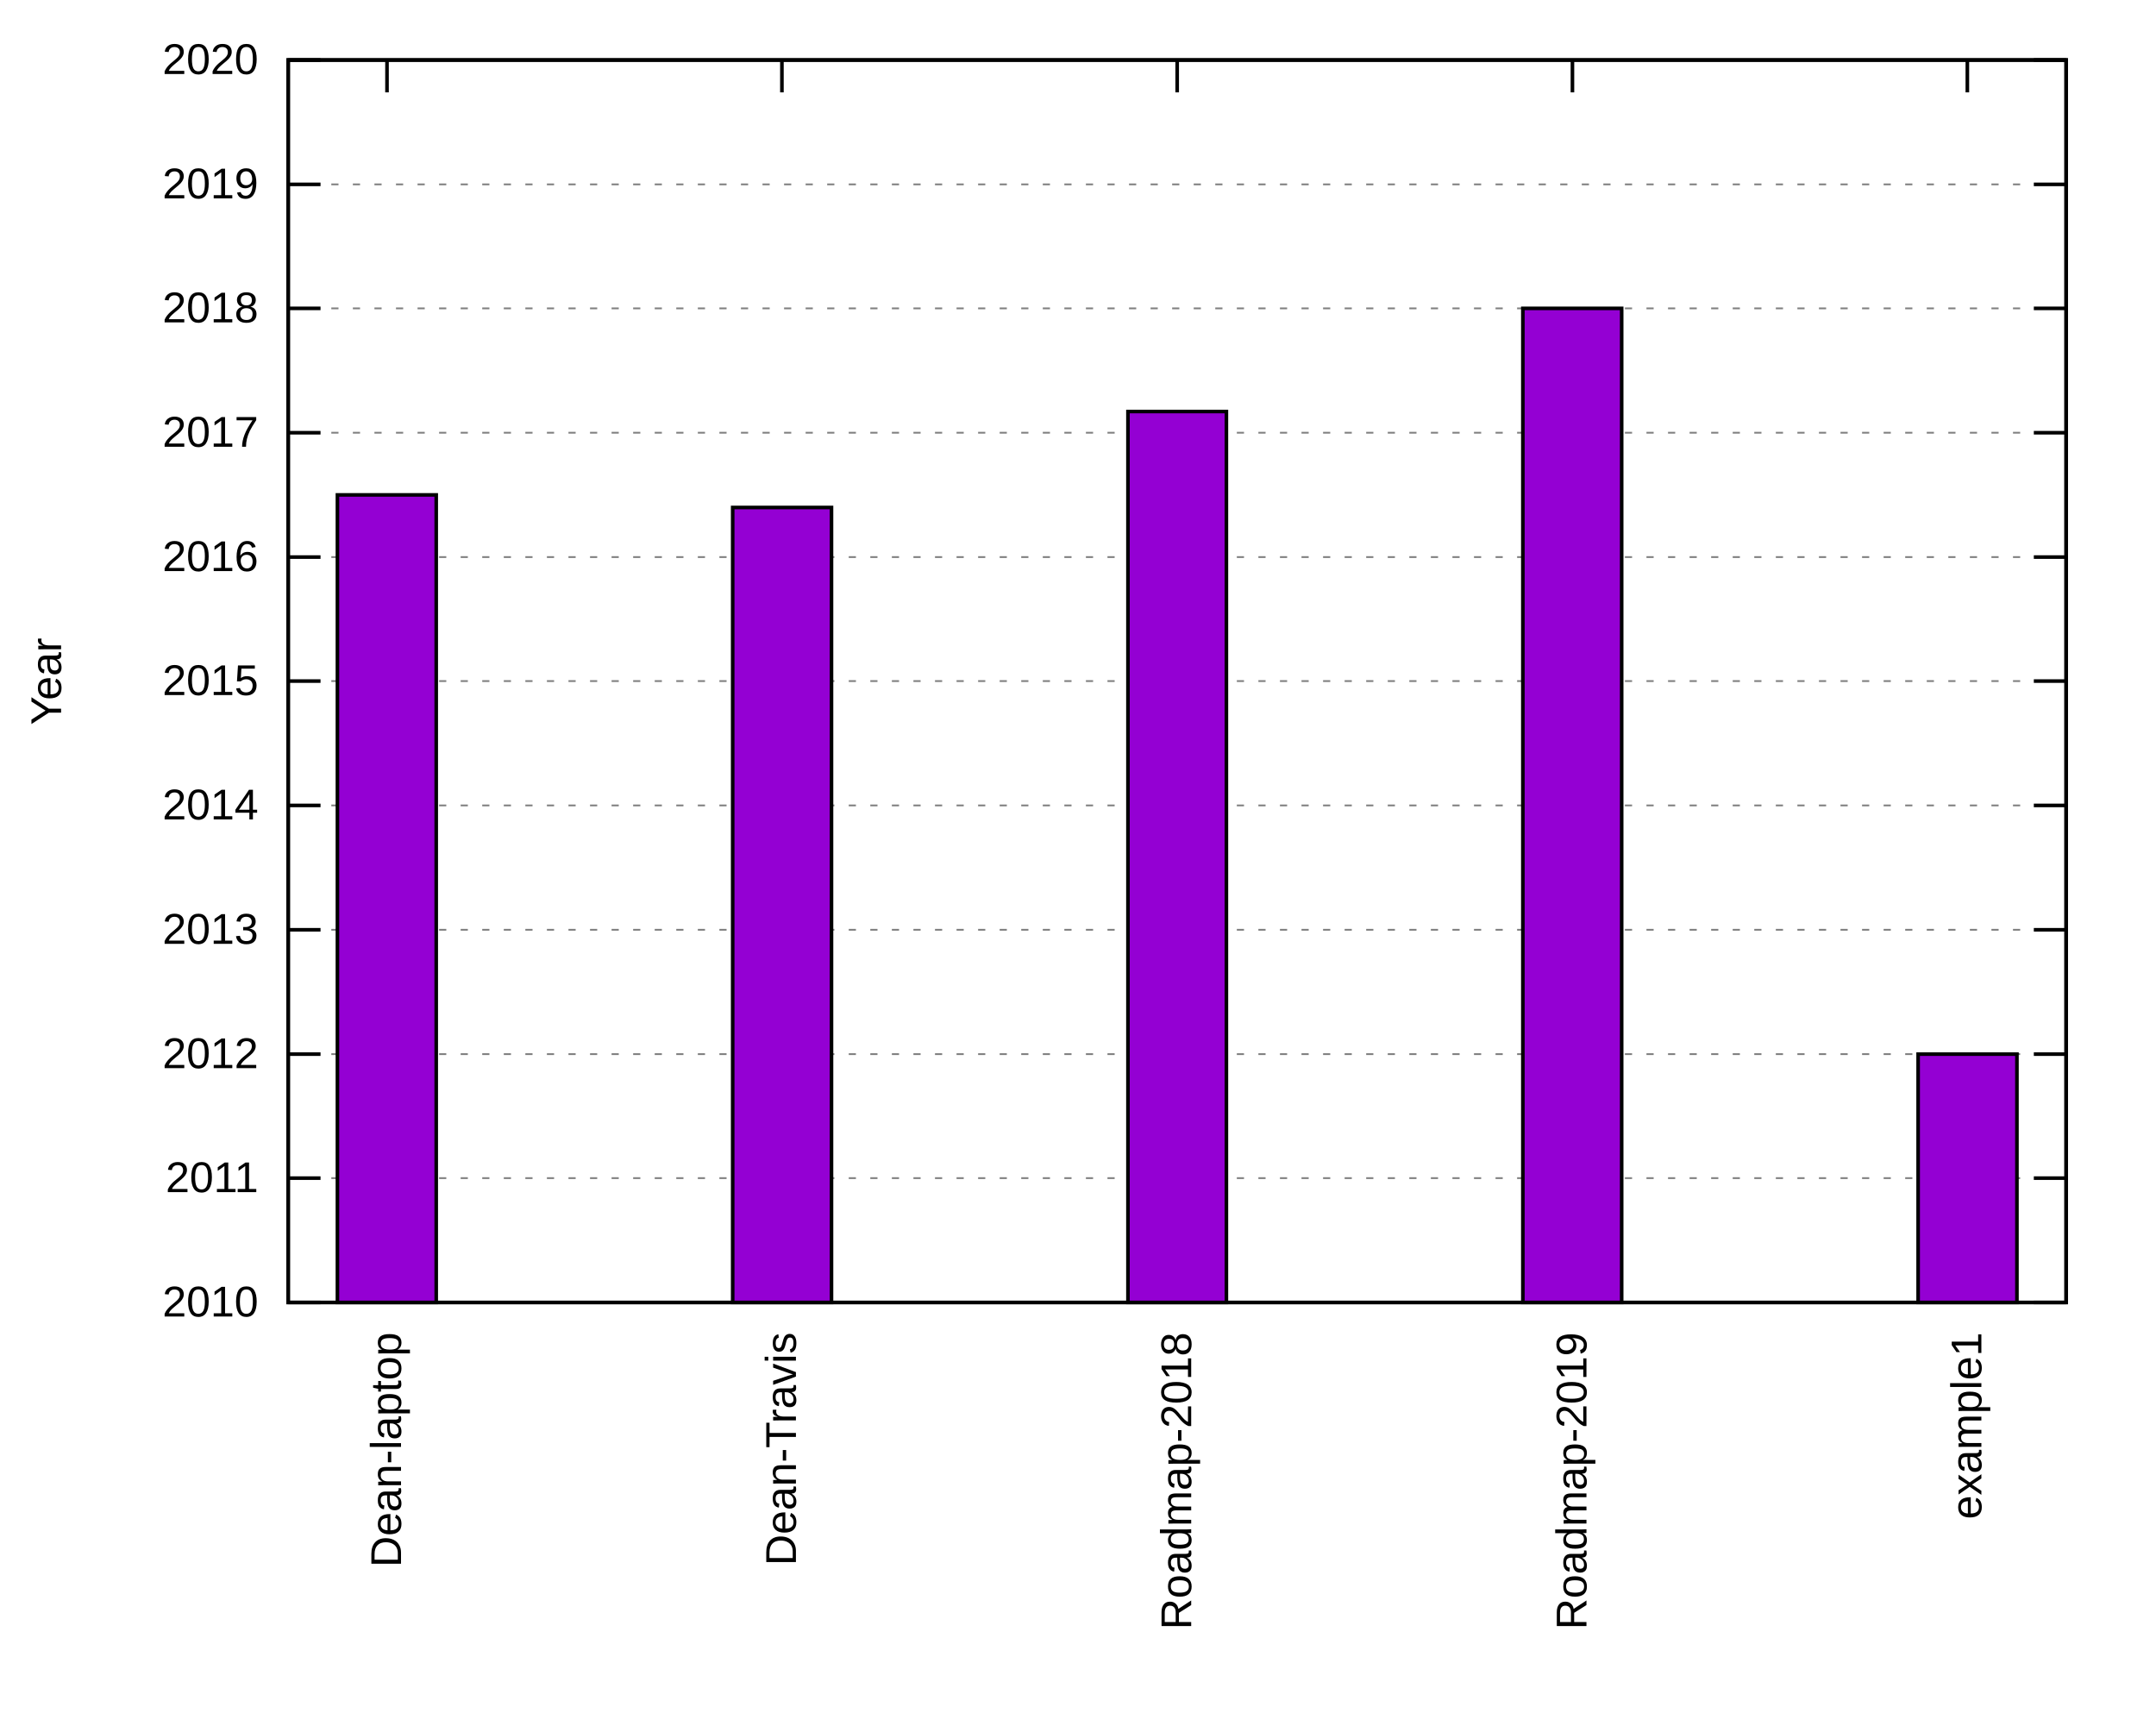
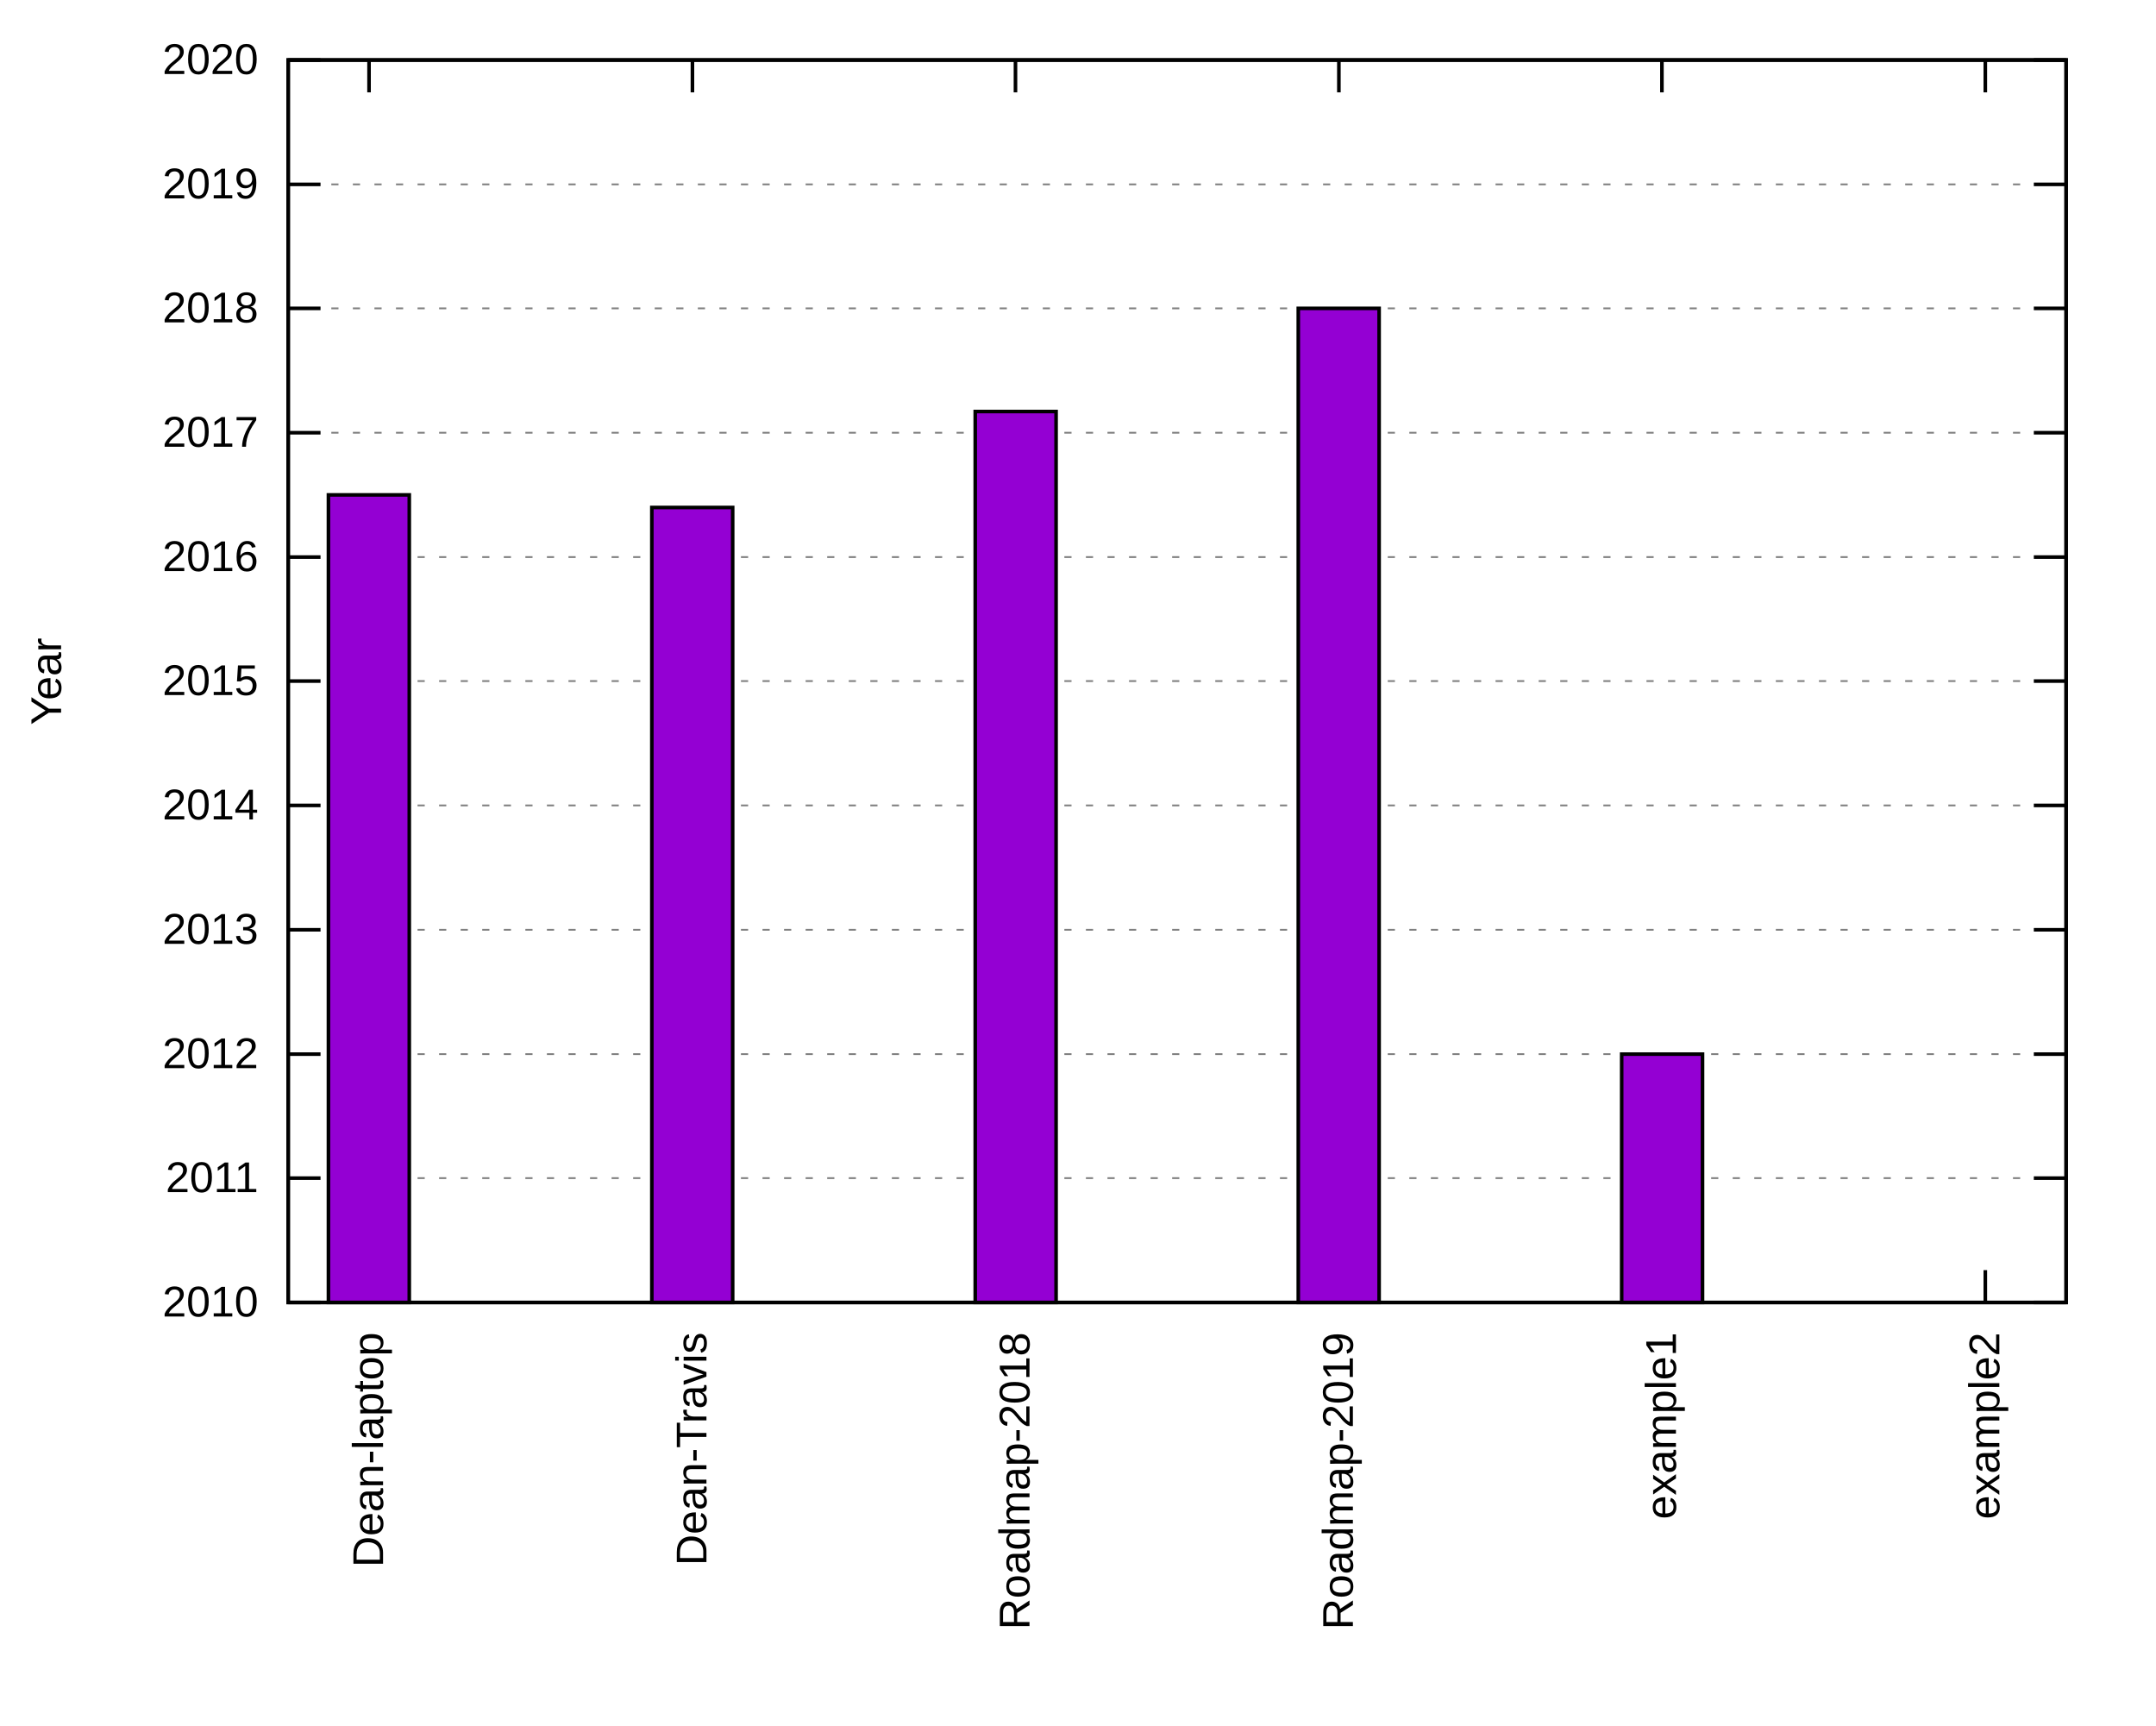
<svg xmlns="http://www.w3.org/2000/svg" xmlns:xlink="http://www.w3.org/1999/xlink" width="600" height="480" viewBox="0 0 600 480">
  <g id="gnuplot_canvas">
    <rect x="0" y="0" width="600" height="480" fill="none" />
    <defs>
      <circle id="gpDot" r="0.5" stroke-width="0.5" />
      <path id="gpPt0" stroke-width="0.222" stroke="currentColor" d="M-1,0 h2 M0,-1 v2" />
      <path id="gpPt1" stroke-width="0.222" stroke="currentColor" d="M-1,-1 L1,1 M1,-1 L-1,1" />
      <path id="gpPt2" stroke-width="0.222" stroke="currentColor" d="M-1,0 L1,0 M0,-1 L0,1 M-1,-1 L1,1 M-1,1 L1,-1" />
      <rect id="gpPt3" stroke-width="0.222" stroke="currentColor" x="-1" y="-1" width="2" height="2" />
      <rect id="gpPt4" stroke-width="0.222" stroke="currentColor" fill="currentColor" x="-1" y="-1" width="2" height="2" />
      <circle id="gpPt5" stroke-width="0.222" stroke="currentColor" cx="0" cy="0" r="1" />
      <use xlink:href="#gpPt5" id="gpPt6" fill="currentColor" stroke="none" />
      <path id="gpPt7" stroke-width="0.222" stroke="currentColor" d="M0,-1.33 L-1.33,0.67 L1.33,0.67 z" />
      <use xlink:href="#gpPt7" id="gpPt8" fill="currentColor" stroke="none" />
      <use xlink:href="#gpPt7" id="gpPt9" stroke="currentColor" transform="rotate(180)" />
      <use xlink:href="#gpPt9" id="gpPt10" fill="currentColor" stroke="none" />
      <use xlink:href="#gpPt3" id="gpPt11" stroke="currentColor" transform="rotate(45)" />
      <use xlink:href="#gpPt11" id="gpPt12" fill="currentColor" stroke="none" />
      <path id="gpPt13" stroke-width="0.222" stroke="currentColor" d="M0,1.330 L1.265,0.411 L0.782,-1.067 L-0.782,-1.076 L-1.265,0.411 z" />
      <use xlink:href="#gpPt13" id="gpPt14" fill="currentColor" stroke="none" />
      <filter id="textbox" filterUnits="objectBoundingBox" x="0" y="0" height="1" width="1">
        <feFlood flood-color="white" flood-opacity="1" result="bgnd" />
        <feComposite in="SourceGraphic" in2="bgnd" operator="atop" />
      </filter>
      <filter id="greybox" filterUnits="objectBoundingBox" x="0" y="0" height="1" width="1">
        <feFlood flood-color="lightgrey" flood-opacity="1" result="grey" />
        <feComposite in="SourceGraphic" in2="grey" operator="atop" />
      </filter>
    </defs>
    <g fill="none" color="white" stroke="currentColor" stroke-width="1.00" stroke-linecap="butt" stroke-linejoin="miter">
</g>
    <g fill="none" color="black" stroke="currentColor" stroke-width="1.00" stroke-linecap="butt" stroke-linejoin="miter">
</g>
    <g fill="none" color="black" stroke="black" stroke-width="0.50" stroke-linecap="butt" stroke-linejoin="miter">
</g>
    <g fill="none" color="gray" stroke="currentColor" stroke-width="0.50" stroke-linecap="butt" stroke-linejoin="miter">
      <path stroke="gray" stroke-dasharray="2,4" class="gridline" d="M80.2,362.4 L575.0,362.4  " />
    </g>
    <g fill="none" color="gray" stroke="gray" stroke-width="1.00" stroke-linecap="butt" stroke-linejoin="miter">
</g>
    <g fill="none" color="black" stroke="currentColor" stroke-width="1.00" stroke-linecap="butt" stroke-linejoin="miter">
      <path stroke="black" d="M80.2,362.4 L89.2,362.4 M575.0,362.4 L566.0,362.4  " />
      <g transform="translate(71.9,366.3)" stroke="none" fill="black" font-family="Arial" font-size="12.00" text-anchor="end">
        <text>
          <tspan font-family="Arial"> 2010</tspan>
        </text>
      </g>
    </g>
    <g fill="none" color="black" stroke="currentColor" stroke-width="1.00" stroke-linecap="butt" stroke-linejoin="miter">
</g>
    <g fill="none" color="black" stroke="black" stroke-width="0.50" stroke-linecap="butt" stroke-linejoin="miter">
</g>
    <g fill="none" color="gray" stroke="currentColor" stroke-width="0.50" stroke-linecap="butt" stroke-linejoin="miter">
      <path stroke="gray" stroke-dasharray="2,4" class="gridline" d="M80.2,327.8 L575.0,327.8  " />
    </g>
    <g fill="none" color="gray" stroke="gray" stroke-width="1.00" stroke-linecap="butt" stroke-linejoin="miter">
</g>
    <g fill="none" color="black" stroke="currentColor" stroke-width="1.00" stroke-linecap="butt" stroke-linejoin="miter">
      <path stroke="black" d="M80.2,327.8 L89.2,327.8 M575.0,327.8 L566.0,327.8  " />
      <g transform="translate(71.9,331.7)" stroke="none" fill="black" font-family="Arial" font-size="12.00" text-anchor="end">
        <text>
          <tspan font-family="Arial"> 2011</tspan>
        </text>
      </g>
    </g>
    <g fill="none" color="black" stroke="currentColor" stroke-width="1.00" stroke-linecap="butt" stroke-linejoin="miter">
</g>
    <g fill="none" color="black" stroke="black" stroke-width="0.50" stroke-linecap="butt" stroke-linejoin="miter">
</g>
    <g fill="none" color="gray" stroke="currentColor" stroke-width="0.50" stroke-linecap="butt" stroke-linejoin="miter">
      <path stroke="gray" stroke-dasharray="2,4" class="gridline" d="M80.2,293.3 L575.0,293.3  " />
    </g>
    <g fill="none" color="gray" stroke="gray" stroke-width="1.00" stroke-linecap="butt" stroke-linejoin="miter">
</g>
    <g fill="none" color="black" stroke="currentColor" stroke-width="1.00" stroke-linecap="butt" stroke-linejoin="miter">
      <path stroke="black" d="M80.2,293.3 L89.2,293.3 M575.0,293.3 L566.0,293.3  " />
      <g transform="translate(71.9,297.2)" stroke="none" fill="black" font-family="Arial" font-size="12.00" text-anchor="end">
        <text>
          <tspan font-family="Arial"> 2012</tspan>
        </text>
      </g>
    </g>
    <g fill="none" color="black" stroke="currentColor" stroke-width="1.00" stroke-linecap="butt" stroke-linejoin="miter">
</g>
    <g fill="none" color="black" stroke="black" stroke-width="0.50" stroke-linecap="butt" stroke-linejoin="miter">
</g>
    <g fill="none" color="gray" stroke="currentColor" stroke-width="0.50" stroke-linecap="butt" stroke-linejoin="miter">
      <path stroke="gray" stroke-dasharray="2,4" class="gridline" d="M80.2,258.7 L575.0,258.7  " />
    </g>
    <g fill="none" color="gray" stroke="gray" stroke-width="1.00" stroke-linecap="butt" stroke-linejoin="miter">
</g>
    <g fill="none" color="black" stroke="currentColor" stroke-width="1.00" stroke-linecap="butt" stroke-linejoin="miter">
      <path stroke="black" d="M80.2,258.7 L89.2,258.7 M575.0,258.7 L566.0,258.7  " />
      <g transform="translate(71.9,262.6)" stroke="none" fill="black" font-family="Arial" font-size="12.00" text-anchor="end">
        <text>
          <tspan font-family="Arial"> 2013</tspan>
        </text>
      </g>
    </g>
    <g fill="none" color="black" stroke="currentColor" stroke-width="1.00" stroke-linecap="butt" stroke-linejoin="miter">
</g>
    <g fill="none" color="black" stroke="black" stroke-width="0.50" stroke-linecap="butt" stroke-linejoin="miter">
</g>
    <g fill="none" color="gray" stroke="currentColor" stroke-width="0.50" stroke-linecap="butt" stroke-linejoin="miter">
      <path stroke="gray" stroke-dasharray="2,4" class="gridline" d="M80.2,224.1 L575.0,224.1  " />
    </g>
    <g fill="none" color="gray" stroke="gray" stroke-width="1.00" stroke-linecap="butt" stroke-linejoin="miter">
</g>
    <g fill="none" color="black" stroke="currentColor" stroke-width="1.00" stroke-linecap="butt" stroke-linejoin="miter">
      <path stroke="black" d="M80.2,224.1 L89.2,224.1 M575.0,224.1 L566.0,224.1  " />
      <g transform="translate(71.9,228.0)" stroke="none" fill="black" font-family="Arial" font-size="12.00" text-anchor="end">
        <text>
          <tspan font-family="Arial"> 2014</tspan>
        </text>
      </g>
    </g>
    <g fill="none" color="black" stroke="currentColor" stroke-width="1.00" stroke-linecap="butt" stroke-linejoin="miter">
</g>
    <g fill="none" color="black" stroke="black" stroke-width="0.50" stroke-linecap="butt" stroke-linejoin="miter">
</g>
    <g fill="none" color="gray" stroke="currentColor" stroke-width="0.50" stroke-linecap="butt" stroke-linejoin="miter">
      <path stroke="gray" stroke-dasharray="2,4" class="gridline" d="M80.2,189.5 L575.0,189.5  " />
    </g>
    <g fill="none" color="gray" stroke="gray" stroke-width="1.00" stroke-linecap="butt" stroke-linejoin="miter">
</g>
    <g fill="none" color="black" stroke="currentColor" stroke-width="1.00" stroke-linecap="butt" stroke-linejoin="miter">
      <path stroke="black" d="M80.2,189.5 L89.2,189.5 M575.0,189.5 L566.0,189.5  " />
      <g transform="translate(71.9,193.4)" stroke="none" fill="black" font-family="Arial" font-size="12.00" text-anchor="end">
        <text>
          <tspan font-family="Arial"> 2015</tspan>
        </text>
      </g>
    </g>
    <g fill="none" color="black" stroke="currentColor" stroke-width="1.00" stroke-linecap="butt" stroke-linejoin="miter">
</g>
    <g fill="none" color="black" stroke="black" stroke-width="0.50" stroke-linecap="butt" stroke-linejoin="miter">
</g>
    <g fill="none" color="gray" stroke="currentColor" stroke-width="0.50" stroke-linecap="butt" stroke-linejoin="miter">
      <path stroke="gray" stroke-dasharray="2,4" class="gridline" d="M80.2,155.0 L575.0,155.0  " />
    </g>
    <g fill="none" color="gray" stroke="gray" stroke-width="1.00" stroke-linecap="butt" stroke-linejoin="miter">
</g>
    <g fill="none" color="black" stroke="currentColor" stroke-width="1.00" stroke-linecap="butt" stroke-linejoin="miter">
      <path stroke="black" d="M80.2,155.0 L89.2,155.0 M575.0,155.0 L566.0,155.0  " />
      <g transform="translate(71.9,158.9)" stroke="none" fill="black" font-family="Arial" font-size="12.00" text-anchor="end">
        <text>
          <tspan font-family="Arial"> 2016</tspan>
        </text>
      </g>
    </g>
    <g fill="none" color="black" stroke="currentColor" stroke-width="1.00" stroke-linecap="butt" stroke-linejoin="miter">
</g>
    <g fill="none" color="black" stroke="black" stroke-width="0.50" stroke-linecap="butt" stroke-linejoin="miter">
</g>
    <g fill="none" color="gray" stroke="currentColor" stroke-width="0.50" stroke-linecap="butt" stroke-linejoin="miter">
      <path stroke="gray" stroke-dasharray="2,4" class="gridline" d="M80.2,120.4 L575.0,120.4  " />
    </g>
    <g fill="none" color="gray" stroke="gray" stroke-width="1.00" stroke-linecap="butt" stroke-linejoin="miter">
</g>
    <g fill="none" color="black" stroke="currentColor" stroke-width="1.00" stroke-linecap="butt" stroke-linejoin="miter">
      <path stroke="black" d="M80.2,120.4 L89.2,120.4 M575.0,120.4 L566.0,120.4  " />
      <g transform="translate(71.9,124.3)" stroke="none" fill="black" font-family="Arial" font-size="12.00" text-anchor="end">
        <text>
          <tspan font-family="Arial"> 2017</tspan>
        </text>
      </g>
    </g>
    <g fill="none" color="black" stroke="currentColor" stroke-width="1.00" stroke-linecap="butt" stroke-linejoin="miter">
</g>
    <g fill="none" color="black" stroke="black" stroke-width="0.50" stroke-linecap="butt" stroke-linejoin="miter">
</g>
    <g fill="none" color="gray" stroke="currentColor" stroke-width="0.50" stroke-linecap="butt" stroke-linejoin="miter">
      <path stroke="gray" stroke-dasharray="2,4" class="gridline" d="M80.2,85.8 L575.0,85.8  " />
    </g>
    <g fill="none" color="gray" stroke="gray" stroke-width="1.00" stroke-linecap="butt" stroke-linejoin="miter">
</g>
    <g fill="none" color="black" stroke="currentColor" stroke-width="1.00" stroke-linecap="butt" stroke-linejoin="miter">
      <path stroke="black" d="M80.2,85.8 L89.2,85.8 M575.0,85.8 L566.0,85.8  " />
      <g transform="translate(71.9,89.7)" stroke="none" fill="black" font-family="Arial" font-size="12.00" text-anchor="end">
        <text>
          <tspan font-family="Arial"> 2018</tspan>
        </text>
      </g>
    </g>
    <g fill="none" color="black" stroke="currentColor" stroke-width="1.00" stroke-linecap="butt" stroke-linejoin="miter">
</g>
    <g fill="none" color="black" stroke="black" stroke-width="0.50" stroke-linecap="butt" stroke-linejoin="miter">
</g>
    <g fill="none" color="gray" stroke="currentColor" stroke-width="0.50" stroke-linecap="butt" stroke-linejoin="miter">
      <path stroke="gray" stroke-dasharray="2,4" class="gridline" d="M80.2,51.3 L575.0,51.3  " />
    </g>
    <g fill="none" color="gray" stroke="gray" stroke-width="1.00" stroke-linecap="butt" stroke-linejoin="miter">
</g>
    <g fill="none" color="black" stroke="currentColor" stroke-width="1.00" stroke-linecap="butt" stroke-linejoin="miter">
      <path stroke="black" d="M80.2,51.3 L89.2,51.3 M575.0,51.3 L566.0,51.3  " />
      <g transform="translate(71.9,55.2)" stroke="none" fill="black" font-family="Arial" font-size="12.00" text-anchor="end">
        <text>
          <tspan font-family="Arial"> 2019</tspan>
        </text>
      </g>
    </g>
    <g fill="none" color="black" stroke="currentColor" stroke-width="1.00" stroke-linecap="butt" stroke-linejoin="miter">
</g>
    <g fill="none" color="black" stroke="black" stroke-width="0.50" stroke-linecap="butt" stroke-linejoin="miter">
</g>
    <g fill="none" color="gray" stroke="currentColor" stroke-width="0.50" stroke-linecap="butt" stroke-linejoin="miter">
      <path stroke="gray" stroke-dasharray="2,4" class="gridline" d="M80.2,16.7 L575.0,16.7  " />
    </g>
    <g fill="none" color="gray" stroke="gray" stroke-width="1.00" stroke-linecap="butt" stroke-linejoin="miter">
</g>
    <g fill="none" color="black" stroke="currentColor" stroke-width="1.00" stroke-linecap="butt" stroke-linejoin="miter">
      <path stroke="black" d="M80.2,16.7 L89.2,16.7 M575.0,16.7 L566.0,16.7  " />
      <g transform="translate(71.9,20.6)" stroke="none" fill="black" font-family="Arial" font-size="12.00" text-anchor="end">
        <text>
          <tspan font-family="Arial"> 2020</tspan>
        </text>
      </g>
    </g>
    <g fill="none" color="black" stroke="currentColor" stroke-width="1.00" stroke-linecap="butt" stroke-linejoin="miter">
-       <path stroke="black" d="M107.7,362.4 L107.7,353.4 M107.7,16.7 L107.7,25.7  " />
-       <g transform="translate(111.6,370.7) rotate(270)" stroke="none" fill="black" font-family="Arial" font-size="12.00" text-anchor="end">
+       <path stroke="black" d="M102.7,362.4 L102.7,353.4 M102.7,16.7 L102.7,25.7  " />
+       <g transform="translate(106.6,370.7) rotate(270)" stroke="none" fill="black" font-family="Arial" font-size="12.00" text-anchor="end">
        <text>
          <tspan font-family="Arial">Dean-laptop</tspan>
        </text>
      </g>
    </g>
    <g fill="none" color="black" stroke="currentColor" stroke-width="1.00" stroke-linecap="butt" stroke-linejoin="miter">
-       <path stroke="black" d="M217.6,362.4 L217.6,353.4 M217.6,16.7 L217.6,25.7  " />
-       <g transform="translate(221.5,370.7) rotate(270)" stroke="none" fill="black" font-family="Arial" font-size="12.00" text-anchor="end">
+       <path stroke="black" d="M192.7,362.4 L192.7,353.4 M192.7,16.7 L192.7,25.7  " />
+       <g transform="translate(196.6,370.7) rotate(270)" stroke="none" fill="black" font-family="Arial" font-size="12.00" text-anchor="end">
        <text>
          <tspan font-family="Arial">Dean-Travis</tspan>
        </text>
      </g>
    </g>
    <g fill="none" color="black" stroke="currentColor" stroke-width="1.00" stroke-linecap="butt" stroke-linejoin="miter">
-       <path stroke="black" d="M327.6,362.4 L327.6,353.4 M327.6,16.7 L327.6,25.7  " />
-       <g transform="translate(331.5,370.7) rotate(270)" stroke="none" fill="black" font-family="Arial" font-size="12.00" text-anchor="end">
+       <path stroke="black" d="M282.6,362.4 L282.6,353.4 M282.6,16.7 L282.6,25.7  " />
+       <g transform="translate(286.5,370.7) rotate(270)" stroke="none" fill="black" font-family="Arial" font-size="12.00" text-anchor="end">
        <text>
          <tspan font-family="Arial">Roadmap-2018</tspan>
        </text>
      </g>
    </g>
    <g fill="none" color="black" stroke="currentColor" stroke-width="1.00" stroke-linecap="butt" stroke-linejoin="miter">
-       <path stroke="black" d="M437.6,362.4 L437.6,353.4 M437.6,16.7 L437.6,25.7  " />
-       <g transform="translate(441.5,370.7) rotate(270)" stroke="none" fill="black" font-family="Arial" font-size="12.00" text-anchor="end">
+       <path stroke="black" d="M372.6,362.4 L372.6,353.4 M372.6,16.7 L372.6,25.7  " />
+       <g transform="translate(376.5,370.7) rotate(270)" stroke="none" fill="black" font-family="Arial" font-size="12.00" text-anchor="end">
        <text>
          <tspan font-family="Arial">Roadmap-2019</tspan>
        </text>
      </g>
    </g>
    <g fill="none" color="black" stroke="currentColor" stroke-width="1.00" stroke-linecap="butt" stroke-linejoin="miter">
-       <path stroke="black" d="M547.5,362.4 L547.5,353.4 M547.5,16.7 L547.5,25.7  " />
-       <g transform="translate(551.4,370.7) rotate(270)" stroke="none" fill="black" font-family="Arial" font-size="12.00" text-anchor="end">
+       <path stroke="black" d="M462.5,362.4 L462.5,353.4 M462.5,16.7 L462.5,25.7  " />
+       <g transform="translate(466.4,370.7) rotate(270)" stroke="none" fill="black" font-family="Arial" font-size="12.00" text-anchor="end">
        <text>
          <tspan font-family="Arial">example1</tspan>
        </text>
      </g>
    </g>
    <g fill="none" color="black" stroke="currentColor" stroke-width="1.00" stroke-linecap="butt" stroke-linejoin="miter">
+       <path stroke="black" d="M552.5,362.4 L552.5,353.4 M552.5,16.7 L552.5,25.7  " />
+       <g transform="translate(556.4,370.7) rotate(270)" stroke="none" fill="black" font-family="Arial" font-size="12.00" text-anchor="end">
+         <text>
+           <tspan font-family="Arial">example2</tspan>
+         </text>
+       </g>
+     </g>
+     <g fill="none" color="black" stroke="currentColor" stroke-width="1.00" stroke-linecap="butt" stroke-linejoin="miter">
</g>
    <g fill="none" color="black" stroke="currentColor" stroke-width="1.00" stroke-linecap="butt" stroke-linejoin="miter">
      <path stroke="black" d="M80.2,16.7 L80.2,362.4 L575.0,362.4 L575.0,16.7 L80.2,16.7 Z  " />
    </g>
    <g fill="none" color="black" stroke="currentColor" stroke-width="1.00" stroke-linecap="butt" stroke-linejoin="miter">
      <g transform="translate(17.0,189.6) rotate(270)" stroke="none" fill="black" font-family="Arial" font-size="12.00" text-anchor="middle">
        <text>
          <tspan font-family="Arial">Year</tspan>
        </text>
      </g>
    </g>
    <g fill="none" color="black" stroke="currentColor" stroke-width="1.00" stroke-linecap="butt" stroke-linejoin="miter">
</g>
    <g id="gnuplot_plot_1">
      <g fill="none" color="black" stroke="currentColor" stroke-width="1.00" stroke-linecap="butt" stroke-linejoin="miter">
        <g stroke="none" shape-rendering="crispEdges">
-           <polygon fill="rgb(148,   0, 211)" points="93.9,362.4 121.5,362.4 121.5,137.6 93.9,137.6 " />
-         </g>
-         <path stroke="black" d="M93.9,362.4 L93.9,137.7 L121.4,137.7 L121.4,362.4 L93.9,362.4 Z  " />
-       </g>
-       <g fill="none" color="black" stroke="currentColor" stroke-width="1.00" stroke-linecap="butt" stroke-linejoin="miter">
-         <g stroke="none" shape-rendering="crispEdges">
-           <polygon fill="rgb(148,   0, 211)" points="203.9,362.4 231.5,362.4 231.5,141.1 203.9,141.1 " />
-         </g>
-         <path stroke="black" d="M203.9,362.4 L203.9,141.2 L231.4,141.2 L231.4,362.4 L203.9,362.4 Z  " />
-       </g>
-       <g fill="none" color="black" stroke="currentColor" stroke-width="1.00" stroke-linecap="butt" stroke-linejoin="miter">
-         <g stroke="none" shape-rendering="crispEdges">
-           <polygon fill="rgb(148,   0, 211)" points="313.9,362.4 341.4,362.4 341.4,114.4 313.9,114.4 " />
-         </g>
-         <path stroke="black" d="M313.9,362.4 L313.9,114.5 L341.3,114.5 L341.3,362.4 L313.9,362.4 Z  " />
-       </g>
-       <g fill="none" color="black" stroke="currentColor" stroke-width="1.00" stroke-linecap="butt" stroke-linejoin="miter">
-         <g stroke="none" shape-rendering="crispEdges">
-           <polygon fill="rgb(148,   0, 211)" points="423.8,362.4 451.4,362.4 451.4,85.7 423.8,85.7 " />
-         </g>
-         <path stroke="black" d="M423.8,362.4 L423.8,85.8 L451.3,85.8 L451.3,362.4 L423.8,362.4 Z  " />
-       </g>
-       <g fill="none" color="black" stroke="currentColor" stroke-width="1.00" stroke-linecap="butt" stroke-linejoin="miter">
-         <g stroke="none" shape-rendering="crispEdges">
-           <polygon fill="rgb(148,   0, 211)" points="533.8,362.4 561.4,362.4 561.4,293.2 533.8,293.2 " />
-         </g>
-         <path stroke="black" d="M533.8,362.4 L533.8,293.3 L561.3,293.3 L561.3,362.4 L533.8,362.4 Z  " />
+           <polygon fill="rgb(148,   0, 211)" points="91.4,362.4 114.0,362.4 114.0,137.6 91.4,137.6 " />
+         </g>
+         <path stroke="black" d="M91.4,362.4 L91.4,137.7 L113.9,137.7 L113.9,362.4 L91.4,362.4 Z  " />
+       </g>
+       <g fill="none" color="black" stroke="currentColor" stroke-width="1.00" stroke-linecap="butt" stroke-linejoin="miter">
+         <g stroke="none" shape-rendering="crispEdges">
+           <polygon fill="rgb(148,   0, 211)" points="181.4,362.4 204.0,362.4 204.0,141.1 181.4,141.1 " />
+         </g>
+         <path stroke="black" d="M181.4,362.4 L181.4,141.2 L203.9,141.2 L203.9,362.4 L181.4,362.4 Z  " />
+       </g>
+       <g fill="none" color="black" stroke="currentColor" stroke-width="1.00" stroke-linecap="butt" stroke-linejoin="miter">
+         <g stroke="none" shape-rendering="crispEdges">
+           <polygon fill="rgb(148,   0, 211)" points="271.4,362.4 294.0,362.4 294.0,114.4 271.4,114.4 " />
+         </g>
+         <path stroke="black" d="M271.4,362.4 L271.4,114.5 L293.9,114.5 L293.9,362.4 L271.4,362.4 Z  " />
+       </g>
+       <g fill="none" color="black" stroke="currentColor" stroke-width="1.00" stroke-linecap="butt" stroke-linejoin="miter">
+         <g stroke="none" shape-rendering="crispEdges">
+           <polygon fill="rgb(148,   0, 211)" points="361.3,362.4 383.9,362.4 383.9,85.7 361.3,85.7 " />
+         </g>
+         <path stroke="black" d="M361.3,362.4 L361.3,85.8 L383.8,85.8 L383.8,362.4 L361.3,362.4 Z  " />
+       </g>
+       <g fill="none" color="black" stroke="currentColor" stroke-width="1.00" stroke-linecap="butt" stroke-linejoin="miter">
+         <g stroke="none" shape-rendering="crispEdges">
+           <polygon fill="rgb(148,   0, 211)" points="451.3,362.4 473.9,362.4 473.9,293.2 451.3,293.2 " />
+         </g>
+         <path stroke="black" d="M451.3,362.4 L451.3,293.3 L473.8,293.3 L473.8,362.4 L451.3,362.4 Z  " />
      </g>
      <g fill="none" color="black" stroke="currentColor" stroke-width="1.00" stroke-linecap="butt" stroke-linejoin="miter">
</g>
    </g>
    <g fill="none" color="white" stroke="rgb(148,   0, 211)" stroke-width="2.00" stroke-linecap="butt" stroke-linejoin="miter">
</g>
    <g fill="none" color="black" stroke="currentColor" stroke-width="2.00" stroke-linecap="butt" stroke-linejoin="miter">
</g>
    <g fill="none" color="black" stroke="black" stroke-width="1.00" stroke-linecap="butt" stroke-linejoin="miter">
</g>
    <g fill="none" color="black" stroke="currentColor" stroke-width="1.00" stroke-linecap="butt" stroke-linejoin="miter">
      <path stroke="black" d="M80.2,16.7 L80.2,362.4 L575.0,362.4 L575.0,16.7 L80.2,16.7 Z  " />
    </g>
    <g fill="none" color="black" stroke="currentColor" stroke-width="1.00" stroke-linecap="butt" stroke-linejoin="miter">
</g>
  </g>
</svg>
